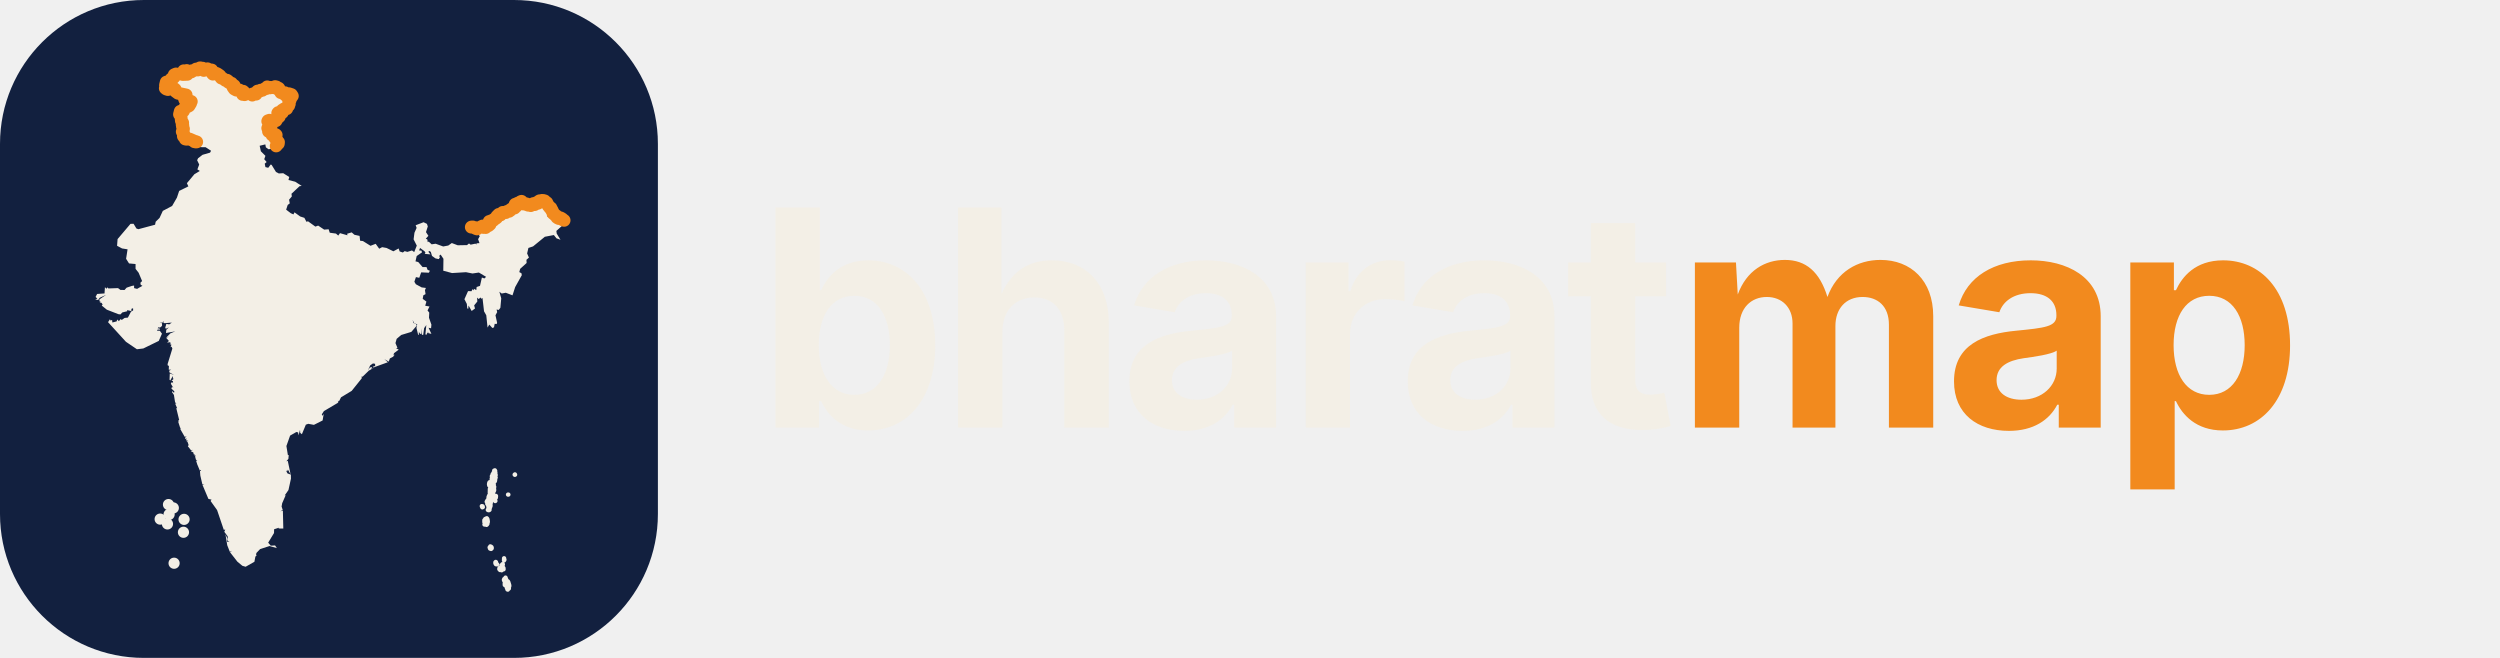
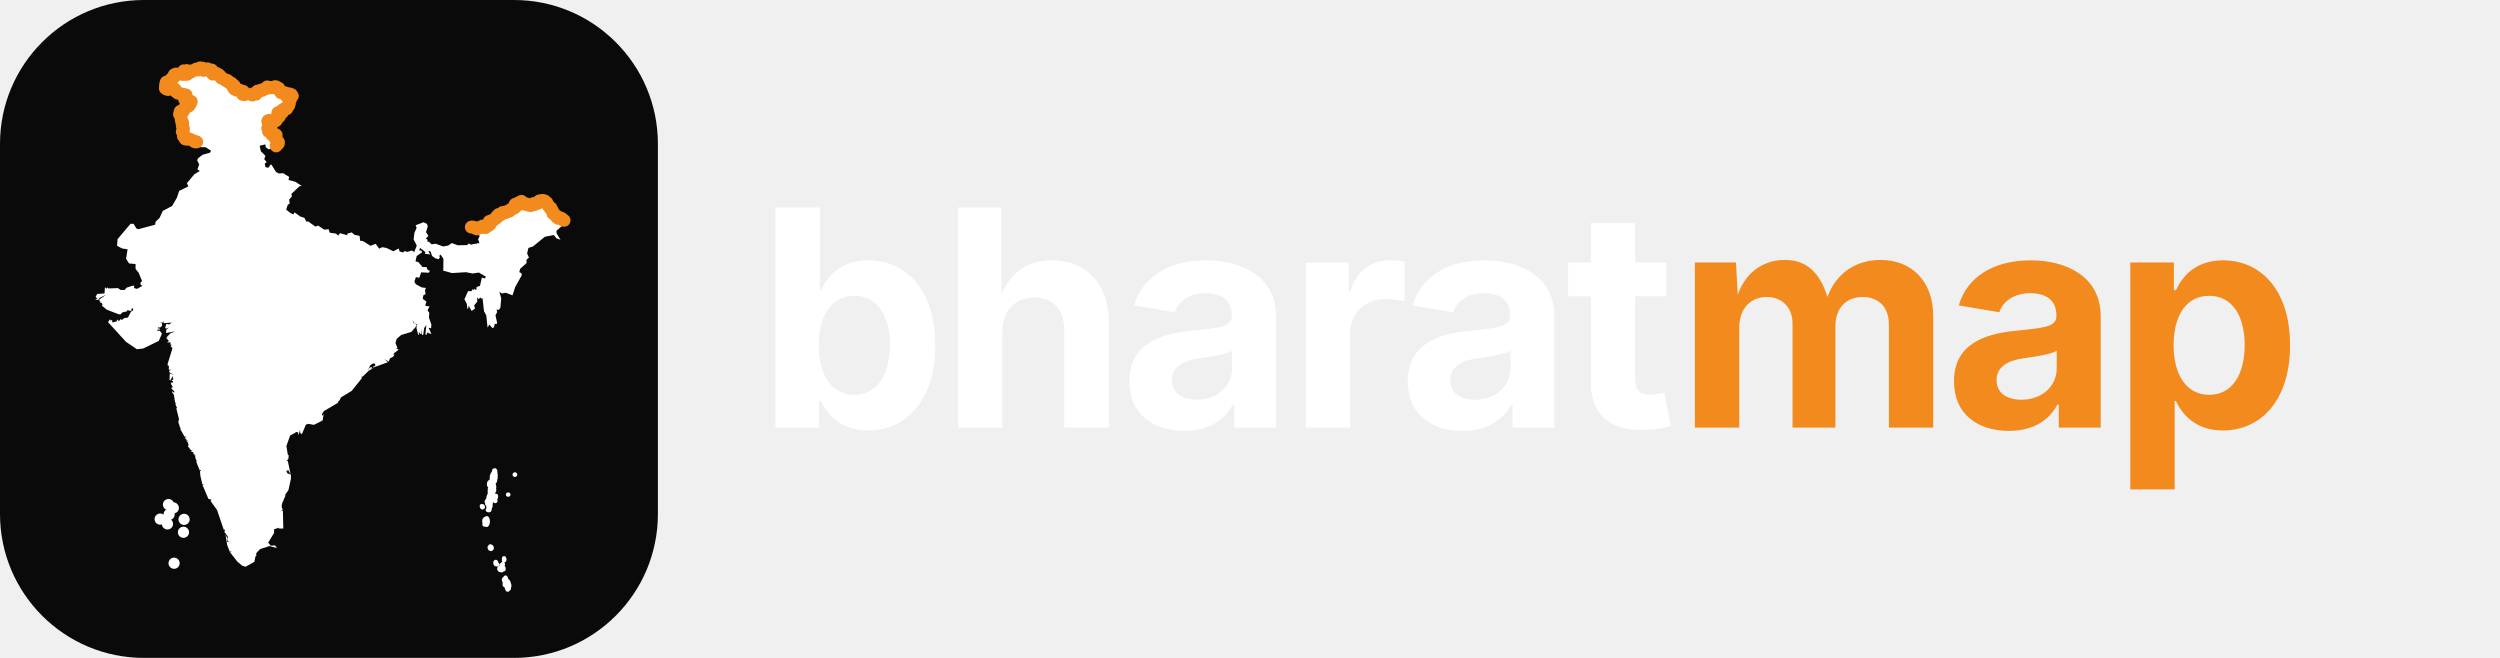
<svg xmlns="http://www.w3.org/2000/svg" viewBox="0 0 760 200" role="img" aria-label="bharatmap">
  <svg x="0" y="0" width="200" height="200" viewBox="0 0 512 512">
-     <rect width="512" height="512" rx="112" fill="#12203f" />
+     <rect width="512" height="512" rx="112" fill="#0a0a0a" />
    <g transform="translate(72.3 51.2) scale(0.6693)">
-       <g fill="#f3efe6">
+       <g fill="#ffffff">
        <path d="M203.9 76.3L207.2 78.2L213.9 79.0L211.6 84.1L217.0 89.4L213.7 93.3L211.4 92.2L207.5 94.6L206.8 96.6L204.3 97.1L201.1 94.8L200.5 91.4L193.9 93.0L195.3 99.4L200.6 104.7L199.2 108.6L202.0 111.9L199.8 113.8L200.6 117.8L203.9 118.6L206.7 114.8L207.8 115.2L212.9 123.5L216.2 125.2L221.3 124.9L228.3 129.3L227.4 132.8L235.2 134.8L242.8 139.7L240.3 140.0L230.9 148.8L231.3 151.9L228.1 155.7L228.9 160.0L226.5 161.8L224.7 167.3L230.2 171.5L233.2 172.8L234.4 170.4L241.0 175.2L245.9 176.8L248.3 181.4L250.1 180.8L258.7 187.0L261.9 185.8L268.9 190.5L274.1 190.1L275.4 194.1L282.6 195.1L285.3 197.4L287.3 194.6L296.0 197.1L295.6 195.3L300.9 193.7L304.1 196.5L310.1 197.8L310.7 203.4L314.0 203.8L322.8 209.3L328.8 207.0L332.9 212.7L336.3 210.9L341.4 211.8L349.4 215.7L355.5 212.4L356.7 215.9L360.4 217.1L362.5 215.5L365.7 216.4L371.0 214.7L373.6 216.6L376.6 209.1L372.9 201.8L373.9 194.1L376.4 188.5L375.3 185.4L384.5 181.9L388.4 183.8L389.4 186.8L387.3 193.4L390.1 197.7L387.1 201.0L388.9 202.0L389.3 205.1L390.4 204.4L393.9 207.6L398.5 206.9L407.3 210.1L413.2 209.0L417.3 206.1L424.2 208.7L435.0 208.5L437.3 206.6L439.2 208.0L444.9 206.8L445.9 207.9L446.1 206.4L449.5 206.2L447.9 201.6L449.8 198.2L447.7 194.6L443.0 194.8L440.7 193.4L441.3 188.3L440.0 187.0L447.2 189.5L452.6 186.7L453.8 188.3L458.9 187.0L461.9 184.3L460.0 182.9L460.8 181.3L470.7 177.2L470.3 175.4L472.7 171.9L475.1 170.6L484.1 170.3L485.3 167.1L491.9 163.5L490.8 161.0L496.7 157.7L500.0 160.7L511.0 163.3L513.2 162.6L514.7 159.1L517.5 159.6L519.0 156.9L525.5 156.6L527.2 159.2L529.3 158.5L528.9 160.4L526.1 161.8L526.5 165.2L529.6 163.3L531.3 164.1L534.0 169.8L532.2 170.2L528.4 175.6L543.6 176.7L547.5 179.7L546.9 182.1L548.2 184.1L547.7 186.1L545.6 186.0L538.9 192.0L539.3 195.1L543.7 202.3L539.0 200.6L536.0 196.8L525.5 198.8L511.8 210.0L506.4 211.8L504.9 218.2L507.0 223.0L504.1 225.6L504.3 229.3L496.8 236.1L495.8 239.9L498.3 241.2L498.7 243.5L491.0 257.3L487.9 266.9L480.1 263.9L475.3 264.8L472.6 262.7L474.8 270.4L473.8 281.4L471.9 283.9L469.4 283.4L470.1 286.4L468.1 290.1L470.0 298.8L469.4 300.3L467.2 300.0L466.4 304.1L464.5 304.9L460.9 300.9L458.9 304.4L457.4 290.1L454.8 285.5L453.0 269.9L451.7 271.0L450.9 269.4L448.5 271.2L446.7 269.5L447.0 274.1L443.3 278.6L444.3 282.2L440.4 285.1L436.8 278.7L436.4 282.7L435.3 282.0L434.8 276.9L432.0 271.4L436.2 262.0L440.3 262.1L441.2 259.7L442.6 261.1L443.1 259.3L445.8 260.8L446.2 257.2L450.1 255.9L452.3 246.2L455.2 247.3L457.2 245.4L448.8 240.4L441.4 241.5L433.8 240.0L417.6 241.0L407.4 238.3L407.6 224.4L404.3 219.5L402.6 221.1L403.5 222.6L402.2 224.8L398.4 224.0L394.3 221.1L392.9 216.4L391.0 215.2L390.1 216.3L392.5 219.3L385.8 218.7L386.7 217.4L385.7 215.7L380.4 211.8L379.3 214.7L382.0 214.9L382.7 216.9L376.5 221.2L375.1 227.4L378.3 228.2L383.3 234.0L387.9 234.0L389.2 237.3L391.8 238.3L390.7 240.6L381.7 240.2L379.5 246.5L375.6 245.7L373.8 251.1L375.5 254.0L382.3 257.7L387.2 258.3L386.1 260.9L386.8 265.5L384.2 266.9L383.5 271.0L387.8 274.2L386.4 279.0L391.4 279.9L389.1 284.5L391.1 287.0L390.8 293.0L393.6 301.0L393.2 305.2L390.3 304.6L393.6 311.7L390.1 310.9L389.5 308.7L389.5 311.3L388.6 310.2L388.2 312.6L386.6 312.4L387.7 301.4L385.2 305.1L385.8 299.9L384.1 312.8L382.5 312.9L382.7 305.0L382.0 311.5L380.8 312.0L379.6 309.6L379.2 311.8L378.3 308.0L379.1 312.6L378.2 312.9L376.2 304.8L377.1 300.6L373.6 299.2L371.7 295.5L372.8 299.1L375.9 300.4L376.5 302.2L370.3 309.4L358.5 313.0L353.2 317.5L351.8 322.4L354.1 327.9L352.5 328.4L355.6 330.0L350.1 334.2L349.5 336.6L351.2 335.7L349.0 338.1L350.2 337.7L345.3 340.3L344.0 344.0L338.9 341.1L343.0 344.7L326.4 350.7L325.4 349.9L328.2 349.1L328.1 346.5L325.6 346.1L322.4 348.4L319.7 354.4L322.0 350.9L324.7 350.2L323.6 352.5L328.2 350.2L320.8 354.5L313.5 361.6L312.5 361.0L312.6 363.4L300.9 378.0L288.5 385.5L286.4 389.7L284.7 389.7L285.7 390.7L284.5 392.1L268.6 401.5L266.1 405.4L267.3 407.1L267.9 404.9L268.2 405.8L267.1 412.4L257.0 417.5L250.4 416.3L247.6 417.3L243.0 428.4L241.1 426.9L240.8 423.4L239.1 429.7L238.6 426.3L236.6 425.8L229.3 430.0L225.0 442.1L226.7 452.6L227.7 452.7L227.3 457.1L224.9 459.9L226.6 459.4L229.9 475.2L226.7 469.4L226.6 471.6L225.8 470.1L225.0 471.6L226.3 474.0L230.2 475.4L230.3 480.0L227.4 493.3L223.0 499.6L224.2 499.2L220.1 508.6L219.4 512.5L220.7 516.4L218.0 518.1L220.9 517.2L221.4 538.1L215.8 538.0L216.3 537.1L210.7 538.9L210.6 543.3L203.8 554.5L206.8 558.0L211.8 557.7L213.9 560.8L205.2 558.4L194.4 562.0L190.1 566.5L189.7 568.9L190.7 568.7L188.9 570.8L187.8 576.7L177.6 582.5L173.8 581.4L168.0 576.6L159.5 565.7L161.9 563.9L159.2 565.1L156.2 557.5L154.1 544.7L156.7 550.4L156.0 553.6L158.8 553.3L157.0 552.6L156.7 547.1L152.8 541.9L153.9 539.2L152.2 539.6L144.4 516.6L136.8 506.0L138.0 504.5L134.3 503.6L127.5 487.5L129.6 486.4L127.3 486.8L124.9 476.4L124.5 471.3L125.8 470.9L124.9 469.8L124.4 470.8L121.3 463.4L120.0 459.2L121.5 459.0L119.8 458.0L118.6 453.4L120.0 454.5L118.7 452.6L117.6 453.5L118.4 451.7L117.2 451.8L116.8 449.6L113.8 448.1L116.4 446.5L114.1 447.1L110.4 442.4L111.3 441.0L110.0 437.1L108.0 435.8L111.4 436.5L108.2 435.0L109.5 433.2L107.7 434.1L107.1 432.6L109.0 430.8L106.8 431.5L101.7 422.6L102.5 420.2L101.7 421.7L99.0 413.3L100.4 413.6L99.2 412.0L100.3 411.8L96.9 397.9L98.0 398.3L95.7 392.9L97.1 392.3L95.6 391.5L94.2 382.7L92.0 379.5L92.2 378.3L94.4 380.3L94.7 378.5L91.3 375.4L92.0 373.3L93.6 374.6L90.6 369.6L92.0 367.5L93.3 369.4L93.0 366.6L91.4 366.1L94.4 363.7L93.1 364.0L92.9 360.7L90.0 365.9L89.1 365.0L89.4 357.7L94.3 359.6L88.9 356.4L88.8 354.4L91.1 353.4L88.2 353.3L88.4 348.4L87.3 349.1L86.8 347.0L92.4 328.8L91.5 326.6L90.3 327.3L91.3 324.3L89.1 323.5L90.6 323.0L89.8 321.4L86.2 321.9L88.4 320.0L85.2 316.3L88.6 314.9L85.6 315.7L90.1 311.1L95.8 308.8L85.0 310.7L85.3 307.0L88.4 304.1L84.8 305.8L84.1 304.5L85.4 300.1L88.7 300.7L91.8 298.6L83.4 299.3L82.0 298.9L82.1 296.7L80.8 298.8L77.5 298.4L80.4 299.4L80.4 302.4L77.9 304.5L76.5 303.9L75.2 305.2L77.6 305.5L77.9 307.2L75.8 306.0L76.6 307.3L74.8 306.8L74.6 308.0L77.8 308.1L80.3 311.5L76.6 319.9L58.6 328.7L51.2 329.6L38.4 320.9L17.6 298.1L20.0 294.4L20.0 296.0L22.4 295.7L22.6 298.5L27.6 297.2L28.3 295.0L30.2 296.9L32.4 294.4L33.5 295.6L36.8 293.2L40.7 292.8L44.3 285.9L46.8 284.4L46.7 281.9L44.8 282.6L44.7 285.2L39.8 284.1L39.9 285.4L34.2 286.8L32.0 289.1L29.6 288.8L16.2 283.6L10.3 278.8L11.3 277.5L10.0 275.6L7.9 275.1L9.1 273.7L7.7 274.1L7.6 271.6L15.3 266.4L8.0 269.7L6.1 272.3L2.7 271.7L5.2 270.7L3.1 268.8L4.9 265.3L13.5 264.7L14.0 257.4L15.7 259.3L16.9 257.6L18.0 258.9L29.2 258.5L32.0 260.6L36.8 260.7L39.2 258.0L45.1 256.0L47.9 255.5L47.9 258.5L51.4 259.4L57.6 255.8L55.6 254.7L55.2 252.3L57.2 250.3L53.2 240.7L49.6 236.1L49.6 230.5L42.0 229.8L38.6 224.4L40.3 213.4L33.9 212.4L28.1 209.3L28.7 201.5L43.7 183.8L47.3 183.7L50.6 189.2L52.9 190.0L72.3 184.8L73.0 181.3L77.5 176.9L81.3 168.7L92.1 163.0L97.7 153.3L100.3 145.5L111.0 140.2L109.3 136.5L118.0 126.1L124.3 122.3L121.5 120.5L123.6 114.8L121.2 109.8L122.3 107.5L127.5 103.5L136.2 101.0L137.4 98.8L131.1 94.7L124.9 94.6L123.8 92.2L124.6 87.2L122.7 88.9L118.5 88.7L105.0 81.5L104.1 76.3L105.2 73.2L100.8 56.5L101.5 53.6L105.0 52.7L107.2 48.3L112.4 46.4L114.4 41.9L106.8 39.7L106.2 36.9L107.8 33.6L99.1 32.0L95.7 29.5L96.2 27.5L95.0 26.5L89.5 27.2L84.3 25.9L85.7 23.7L84.6 22.0L85.6 18.8L93.1 14.5L95.1 11.9L94.8 10.0L109.8 9.8L106.6 6.1L112.7 7.7L124.4 2.9L128.3 5.9L132.6 4.1L137.3 5.7L138.8 9.5L144.3 9.5L149.0 15.1L162.8 20.8L165.0 26.8L176.8 31.0L177.7 34.5L188.6 33.2L191.9 30.1L199.1 26.9L207.9 27.3L210.8 24.5L219.2 28.0L224.1 27.2L226.1 30.4L229.5 31.9L230.2 34.5L225.0 50.5L221.6 50.8L218.5 53.6L218.7 55.7L215.2 55.5L215.7 59.8L213.0 63.6L203.6 64.3L205.6 71.3L203.4 71.6L203.9 76.3Z" />
-         <path d="M483.1 498.6L482.7 498.6L483.1 498.6ZM490.7 475.1L490.9 475.5L490.6 475.6L490.4 475.4L490.7 475.1ZM484.0 603.5L484.2 604.8L483.4 607.2L483.7 607.8L482.8 607.9L482.4 609.1L482.0 608.9L482.0 607.8L481.4 607.3L481.1 605.5L480.8 605.5L479.9 603.9L479.2 603.5L478.9 603.7L478.9 601.6L479.4 600.4L482.3 599.3L482.9 600.0L484.0 603.5ZM480.4 596.6L480.4 597.3L478.8 598.8L478.3 598.8L477.9 597.7L478.3 596.7L479.2 596.3L479.8 595.1L479.9 596.0L480.4 596.6ZM474.8 584.9L475.4 585.8L475.3 586.6L474.7 586.2L473.4 586.3L473.3 585.5L472.6 585.4L472.5 585.0L472.8 584.0L473.7 583.7L474.1 583.7L474.3 584.6L474.8 584.9ZM477.4 584.0L477.5 585.5L476.3 584.4L477.0 583.6L477.4 584.0ZM476.7 583.3L475.8 584.2L475.8 583.2L476.4 582.7L476.1 582.3L476.0 582.7L475.5 582.5L475.1 580.9L476.2 579.5L476.7 579.7L476.2 581.1L476.7 583.3ZM469.3 579.2L470.1 579.7L468.7 579.6L468.0 578.6L468.0 577.3L468.4 576.9L468.7 577.1L468.7 578.5L469.3 579.2ZM478.1 573.0L478.5 574.3L478.0 575.2L478.1 572.6L478.1 573.0ZM463.3 559.4L463.7 560.0L463.7 561.1L463.0 561.8L461.8 561.4L461.3 560.0L462.0 559.4L462.1 558.8L463.3 559.4ZM459.0 528.6L459.2 530.4L458.2 531.6L458.2 532.2L458.8 532.4L458.1 533.5L457.7 533.8L456.0 533.1L455.3 533.4L455.9 531.4L455.2 530.6L455.2 528.3L455.9 528.0L456.1 527.0L458.0 526.1L458.7 527.0L459.0 528.6ZM460.8 515.7L461.2 516.3L460.7 516.7L460.0 516.8L459.2 516.4L460.0 515.4L460.0 513.8L460.7 514.2L461.1 514.9L460.8 515.7ZM453.1 512.2L453.4 513.1L452.8 513.4L452.2 512.0L453.1 512.2ZM467.6 504.8L468.0 506.0L467.7 506.1L467.3 505.2L465.8 504.2L466.4 503.3L467.1 503.3L467.6 504.8ZM468.7 500.2L468.5 502.2L467.9 500.9L468.2 500.0L468.7 500.2ZM461.8 484.6L461.6 486.6L460.9 488.1L460.6 486.6L460.9 484.8L461.3 484.2L461.8 484.6ZM467.8 478.3L468.3 478.8L467.9 479.5L467.5 482.8L467.2 483.3L466.6 483.1L466.4 483.4L466.1 483.3L466.1 482.3L466.0 482.7L465.6 482.7L465.5 483.5L465.9 484.6L465.6 484.9L465.4 484.4L465.0 484.4L464.5 485.7L464.9 486.0L465.4 485.7L466.1 486.7L466.0 488.3L466.6 489.5L466.3 491.4L466.6 493.6L465.6 495.6L464.8 494.9L465.0 495.3L463.9 495.3L464.2 496.3L465.2 497.2L464.5 497.7L464.9 498.3L464.5 499.1L464.8 499.9L464.4 500.0L463.6 501.2L463.7 501.6L462.3 502.5L462.9 503.3L462.4 503.4L461.9 504.3L461.9 506.4L462.3 505.2L462.8 505.3L463.0 506.0L462.3 509.8L460.9 511.0L461.1 511.8L461.9 510.4L462.3 510.7L462.4 511.6L461.5 514.1L459.8 512.1L459.7 511.6L460.2 511.2L459.7 511.0L459.4 509.6L458.6 509.5L458.7 507.5L457.9 506.9L458.8 505.3L459.6 506.0L459.7 506.7L460.1 501.3L460.8 499.6L461.1 499.8L461.6 499.5L461.7 500.5L462.9 499.8L462.3 498.7L462.9 498.1L461.8 497.6L461.5 496.8L461.6 492.0L462.7 490.7L462.1 490.1L461.9 487.9L463.1 486.8L463.7 484.0L463.2 483.6L464.1 481.1L463.7 480.5L463.9 479.5L464.3 479.3L463.9 477.1L464.8 476.0L464.8 474.9L465.7 473.8L465.9 473.1L467.0 473.0L467.0 472.4L467.7 472.7L468.0 473.3L467.8 474.6L467.9 475.9L468.3 475.7L468.3 476.1L466.9 477.4L466.7 476.9L466.4 477.1L466.6 477.6L467.3 477.7L467.8 478.3ZM467.5 470.7L467.8 471.2L466.6 470.7L467.4 470.4L467.5 470.7Z" stroke="#f3efe6" stroke-width="5" stroke-linejoin="round" />
+         <path d="M483.1 498.6L482.7 498.6L483.1 498.6ZM490.7 475.1L490.9 475.5L490.6 475.6L490.4 475.4L490.7 475.1ZM484.0 603.5L484.2 604.8L483.4 607.2L483.7 607.8L482.8 607.9L482.4 609.1L482.0 608.9L482.0 607.8L481.4 607.3L481.1 605.5L480.8 605.5L479.9 603.9L479.2 603.5L478.9 603.7L478.9 601.6L479.4 600.4L482.3 599.3L482.9 600.0L484.0 603.5ZM480.4 596.6L480.4 597.3L478.8 598.8L478.3 598.8L477.9 597.7L478.3 596.7L479.2 596.3L479.8 595.1L479.9 596.0L480.4 596.6ZM474.8 584.9L475.4 585.8L475.3 586.6L474.7 586.2L473.4 586.3L473.3 585.5L472.6 585.4L472.5 585.0L472.8 584.0L473.7 583.7L474.1 583.7L474.3 584.6L474.8 584.9ZM477.4 584.0L477.5 585.5L476.3 584.4L477.0 583.6L477.4 584.0ZM476.7 583.3L475.8 584.2L475.8 583.2L476.4 582.7L476.1 582.3L476.0 582.7L475.5 582.5L475.1 580.9L476.2 579.5L476.7 579.7L476.2 581.1L476.7 583.3ZM469.3 579.2L470.1 579.7L468.7 579.6L468.0 578.6L468.0 577.3L468.4 576.9L468.7 577.1L468.7 578.5L469.3 579.2ZM478.1 573.0L478.5 574.3L478.0 575.2L478.1 572.6L478.1 573.0ZM463.3 559.4L463.7 560.0L463.7 561.1L463.0 561.8L461.8 561.4L461.3 560.0L462.0 559.4L462.1 558.8L463.3 559.4ZM459.0 528.6L459.2 530.4L458.2 531.6L458.2 532.2L458.8 532.4L458.1 533.5L457.7 533.8L456.0 533.1L455.3 533.4L455.9 531.4L455.2 530.6L455.2 528.3L455.9 528.0L456.1 527.0L458.0 526.1L458.7 527.0L459.0 528.6ZM460.8 515.7L461.2 516.3L460.7 516.7L460.0 516.8L459.2 516.4L460.0 515.4L460.0 513.8L460.7 514.2L461.1 514.9L460.8 515.7ZM453.1 512.2L453.4 513.1L452.8 513.4L452.2 512.0L453.1 512.2ZM467.6 504.8L468.0 506.0L467.7 506.1L467.3 505.2L465.8 504.2L466.4 503.3L467.1 503.3L467.6 504.8ZM468.7 500.2L468.5 502.2L467.9 500.9L468.2 500.0L468.7 500.2ZM461.8 484.6L461.6 486.6L460.9 488.1L460.6 486.6L460.9 484.8L461.3 484.2L461.8 484.6ZM467.8 478.3L468.3 478.8L467.9 479.5L467.5 482.8L467.2 483.3L466.6 483.1L466.4 483.4L466.1 483.3L466.1 482.3L466.0 482.7L465.6 482.7L465.5 483.5L465.9 484.6L465.6 484.9L465.4 484.4L465.0 484.4L464.5 485.7L464.9 486.0L465.4 485.7L466.1 486.7L466.0 488.3L466.6 489.5L466.3 491.4L466.6 493.6L465.6 495.6L464.8 494.9L465.0 495.3L463.9 495.3L464.2 496.3L465.2 497.2L464.5 497.7L464.9 498.3L464.5 499.1L464.8 499.9L464.4 500.0L463.6 501.2L463.7 501.6L462.3 502.5L462.9 503.3L462.4 503.4L461.9 504.3L461.9 506.4L462.3 505.2L462.8 505.3L463.0 506.0L462.3 509.8L460.9 511.0L461.1 511.8L461.9 510.4L462.3 510.7L462.4 511.6L461.5 514.1L459.8 512.1L459.7 511.6L460.2 511.2L459.7 511.0L459.4 509.6L458.6 509.5L458.7 507.5L457.9 506.9L458.8 505.3L459.6 506.0L459.7 506.7L460.1 501.3L460.8 499.6L461.1 499.8L461.6 499.5L461.7 500.5L462.9 499.8L462.3 498.7L462.9 498.1L461.8 497.6L461.5 496.8L461.6 492.0L462.7 490.7L462.1 490.1L461.9 487.9L463.1 486.8L463.7 484.0L463.2 483.6L464.1 481.1L463.7 480.5L463.9 479.5L464.3 479.3L463.9 477.1L464.8 476.0L464.8 474.9L465.7 473.8L465.9 473.1L467.0 473.0L467.0 472.4L467.7 472.7L468.0 473.3L467.8 474.6L467.9 475.9L468.3 475.7L468.3 476.1L466.9 477.4L466.7 476.9L466.4 477.1L466.6 477.6L467.3 477.7L467.8 478.3ZM467.5 470.7L467.8 471.2L466.6 470.7L467.4 470.4L467.5 470.7Z" stroke="#ffffff" stroke-width="5" stroke-linejoin="round" />
        <circle cx="105.3" cy="542.4" r="6.5" />
        <circle cx="86.7" cy="532.7" r="6.5" />
        <circle cx="106.0" cy="527.4" r="6.5" />
        <circle cx="88.6" cy="521.7" r="6.5" />
        <circle cx="93.5" cy="514.1" r="6.5" />
        <circle cx="87.9" cy="510.2" r="6.5" />
        <circle cx="94.4" cy="578.4" r="6.5" />
        <circle cx="78.2" cy="527.1" r="6.5" />
      </g>
      <path d="M107.4 85.1L108.9 85.4M105.9 79.9L105.2 81.9L105.6 82.4L107.1 82.7M107.4 83.0L108.0 84.7L107.4 85.1M107.1 82.7L107.4 83.0M114.4 41.5L108.4 39.3L107.0 39.6L106.4 38.1L106.6 35.7L108.4 33.9L98.9 31.9L95.7 29.5L95.7 27.4L95.1 26.8L92.9 27.3L89.6 26.9L87.2 27.6L85.3 27.0L84.2 26.1M89.1 17.8L91.0 16.2L91.1 15.2L92.9 14.9L93.0 13.8L94.3 13.4L95.2 11.9L94.6 10.4L96.6 9.5L99.1 9.9L101.9 9.3L102.7 9.7L104.2 9.5L104.5 10.1L109.8 9.9L109.8 8.6L108.2 7.6L106.5 7.3L105.6 5.8M104.3 75.5L103.9 76.6L104.8 78.2M104.8 78.2L104.9 79.0M104.9 79.0L105.2 79.8L105.9 79.9M104.1 70.5L105.3 73.3L104.6 74.1M105.0 74.5L105.1 75.0L104.3 75.5M104.6 74.1L105.0 74.5M104.1 65.8L104.4 66.3L103.8 68.4L104.5 69.0M104.5 69.0L104.6 70.0L104.1 70.5M103.3 64.6L104.1 65.8M102.9 64.0L103.3 64.6M104.8 52.6L105.3 52.7L106.0 51.1L105.7 50.3L107.6 48.0L110.1 47.5L111.8 46.6L113.6 43.6L113.2 42.5L114.4 41.5M100.7 56.5L101.6 52.9L104.2 52.2L104.8 52.6M100.7 56.5L102.4 58.5L102.7 62.1M102.9 64.0L102.7 62.1M84.2 26.1L85.3 23.8L84.4 22.6L85.3 19.0L89.1 17.8M108.9 85.4L112.2 85.1L117.9 87.6L118.1 88.3L119.4 88.0L119.7 88.6L120.7 88.5M212.7 85.6L212.9 85.2L211.6 84.0L211.5 83.3L212.8 80.6M213.1 93.2L214.8 91.1M214.8 91.1L215.6 90.5L215.8 88.8M215.8 88.8L214.4 88.0M214.4 88.0L214.2 86.5L212.7 85.6M149.3 14.3L150.7 14.4L154.1 17.0L156.0 16.8L157.4 17.8L157.8 18.6L157.4 19.0L159.9 20.5L161.3 20.3L162.9 22.4L164.3 23.0L164.4 23.7L162.9 24.9L164.4 27.0L166.8 28.3L170.3 28.1L171.3 29.4L172.2 29.7L174.0 30.0L174.7 29.6L176.0 30.8L176.0 31.8L177.1 33.3L176.3 33.6L175.1 33.0L174.1 33.3M148.5 13.3L149.3 14.3M203.6 63.9L205.3 63.3L207.4 64.2L209.0 63.5L212.2 64.1L213.0 63.8L213.2 62.0L214.6 61.3L214.5 60.2L216.7 59.2L216.6 57.8L214.9 55.0M207.0 71.6L206.9 71.0L205.5 70.2L205.9 68.9L203.3 64.5L203.6 63.9M212.8 80.6L213.1 80.5L212.6 80.0L211.4 80.2L209.4 79.2L208.2 80.4M204.2 76.3L204.1 74.3L203.3 72.5L203.7 71.6M203.7 71.6L207.0 71.6M214.9 55.0L215.4 54.4L217.0 55.0L218.5 54.3L220.3 54.4M222.3 50.1L223.2 50.5L223.5 50.0L225.4 49.9L225.3 48.8L225.9 48.5L226.3 47.2L227.7 46.3L227.5 45.1L228.4 44.2L227.7 41.6M220.3 54.4L220.5 53.2L220.1 51.5L222.3 50.1M189.7 33.0L187.6 32.4L186.1 32.6L185.6 32.8L185.3 34.1M191.4 29.4L190.1 30.7L190.4 31.0L189.7 33.0M201.7 26.5L199.3 26.9L197.1 28.5L194.9 28.4L194.3 29.4L192.7 29.6M192.7 29.6L191.4 29.4M202.7 24.5L201.7 26.5M218.5 31.2L217.1 28.4L215.9 27.4L216.4 26.4L216.0 26.0M230.9 33.5L227.9 32.5L227.2 33.1L227.5 33.8L226.1 34.4L225.4 35.5M227.7 41.6L228.5 40.9L228.2 40.4L229.4 39.8M229.4 39.8L229.6 38.6M225.4 35.5L224.4 34.7L223.4 32.6L224.1 32.2L223.3 31.3M223.3 31.3L221.5 32.5L220.6 31.5L218.5 31.2M229.5 36.8L231.1 36.2L231.9 35.1M229.6 38.6L229.0 38.1L229.5 36.8M231.9 35.1L230.9 33.5M216.0 26.0L214.7 27.1L213.8 26.3L214.1 26.0L213.5 24.6L211.8 24.2L210.4 25.5M210.4 25.5L206.8 25.1L205.9 25.7L202.7 24.5M109.1 5.5L108.3 6.2L105.6 5.8M130.7 4.0L129.2 4.4L129.4 5.1L128.9 5.4L127.7 2.8L125.8 3.6L125.1 2.4L124.5 2.4L122.6 3.4M113.2 7.2L111.9 7.4L110.0 6.4M110.0 6.4L110.3 6.0L109.1 5.5M114.9 6.0L114.3 7.2L113.2 7.2M117.9 5.2L116.2 6.1M116.2 6.1L115.4 5.7L114.9 6.0M122.0 4.9L120.0 3.8M119.4 4.5L117.9 5.2M120.0 3.8L119.4 4.5M122.6 3.4L121.7 3.7L122.0 4.9M134.3 4.5L138.2 4.9L137.9 5.9L138.5 6.2L138.5 8.5L139.5 9.7L140.0 9.2L140.6 9.6L140.7 8.6L143.3 8.7L145.0 9.5M134.3 4.5L133.3 3.5L130.7 4.0M145.0 9.5L147.7 11.4L148.5 13.3M471.9 172.8L469.6 175.1L470.0 175.4M470.0 175.4L469.6 176.7M469.6 176.7L468.0 177.9M468.0 177.9L467.8 177.8M467.8 177.8L465.8 178.8L465.5 179.9M465.5 179.9L463.5 180.5M463.5 180.5L462.8 180.3L462.4 180.8L460.8 181.0L460.5 182.1M460.5 182.1L460.5 182.6L461.8 182.9L461.8 184.4M461.8 184.4L460.2 185.8L459.3 185.7L459.0 186.4L457.0 187.3L456.6 188.1M456.6 188.1L456.1 187.9L456.0 187.3L454.2 188.0L453.1 186.3L451.4 187.1M451.4 187.1L449.3 188.2M449.3 188.2L447.7 188.4L446.7 189.7M446.7 189.7L445.5 189.3M445.5 189.3L445.3 188.8M445.3 188.8L445.1 188.5M445.1 188.5L444.9 188.2M440.1 187.5L441.7 187.4L444.0 188.6L444.9 188.2M440.1 187.5L440.0 187.6M540.7 177.1L541.8 177.6L542.9 176.6L543.8 176.8L545.9 178.1L546.8 179.4L547.9 179.7M540.7 177.1L539.5 176.3M539.5 176.3L538.9 174.3L537.4 173.8M537.4 173.8L536.1 171.8L535.6 172.2L534.9 171.6M534.9 171.6L534.8 170.8M534.8 170.8L534.6 169.3L534.1 168.4L533.5 168.3L533.8 167.6L532.6 166.8L532.6 165.3L531.2 165.1L530.9 163.8L529.6 163.1L529.6 162.4L528.7 161.7M528.5 160.4L528.7 161.7M528.5 160.4L527.7 159.6L527.8 159.1L525.7 158.1L525.4 157.1L523.7 156.6M523.7 156.6L523.4 156.7M523.4 156.7L522.2 156.5L520.5 157.7L519.8 157.6L519.8 156.9L519.3 157.0L518.0 157.9L517.9 158.9M517.9 158.9L518.0 159.6L517.4 159.9L517.2 159.5L516.2 159.8L515.4 159.3L515.3 160.2L513.6 160.1L513.7 161.4M513.7 161.4L512.7 161.3L512.2 160.2L511.9 161.5M511.9 161.5L509.8 161.2L509.1 162.6M509.1 162.6L508.1 161.8L506.1 162.1M506.1 162.1L506.0 161.1M506.0 161.1L504.9 161.0M504.9 161.0L504.0 160.5L504.4 161.5L502.0 160.4L500.5 160.7M500.5 160.7L500.5 159.8L499.5 159.4L499.2 158.3M499.2 158.3L498.4 157.6L497.2 158.1M497.2 158.1L495.6 159.6L494.0 159.7M494.0 159.7L493.8 160.3L492.8 160.3L492.5 160.9L491.0 161.0M491.0 161.0L490.6 162.1L492.3 163.5M492.3 163.5L490.6 164.6L490.3 165.4L488.8 165.3L488.0 166.2L486.6 166.5M486.6 166.5L485.4 168.2M485.4 168.2L484.9 167.7L483.9 168.5L484.0 169.2M484.0 169.2L481.6 169.3L480.1 170.7L477.1 170.5M477.1 170.5L476.5 170.5M476.5 170.5L476.3 170.7M476.3 170.7L476.2 171.4M476.2 171.4L474.2 172.9M474.2 172.9L474.1 173.4L472.9 173.6L471.9 172.8" fill="none" stroke="#f28a1e" stroke-width="14.9" stroke-linecap="round" stroke-linejoin="round" />
    </g>
  </svg>
-   <text x="230" y="130" font-family="Inter, 'Segoe UI', system-ui, -apple-system, sans-serif" font-size="92" font-weight="700" letter-spacing="-2.5" fill="#f3efe6">bharat<tspan fill="#f28a1e">map</tspan>
+   <text x="230" y="130" font-family="Inter, 'Segoe UI', system-ui, -apple-system, sans-serif" font-size="92" font-weight="700" letter-spacing="-2.5" fill="#ffffff">bharat<tspan fill="#f28a1e">map</tspan>
  </text>
</svg>
